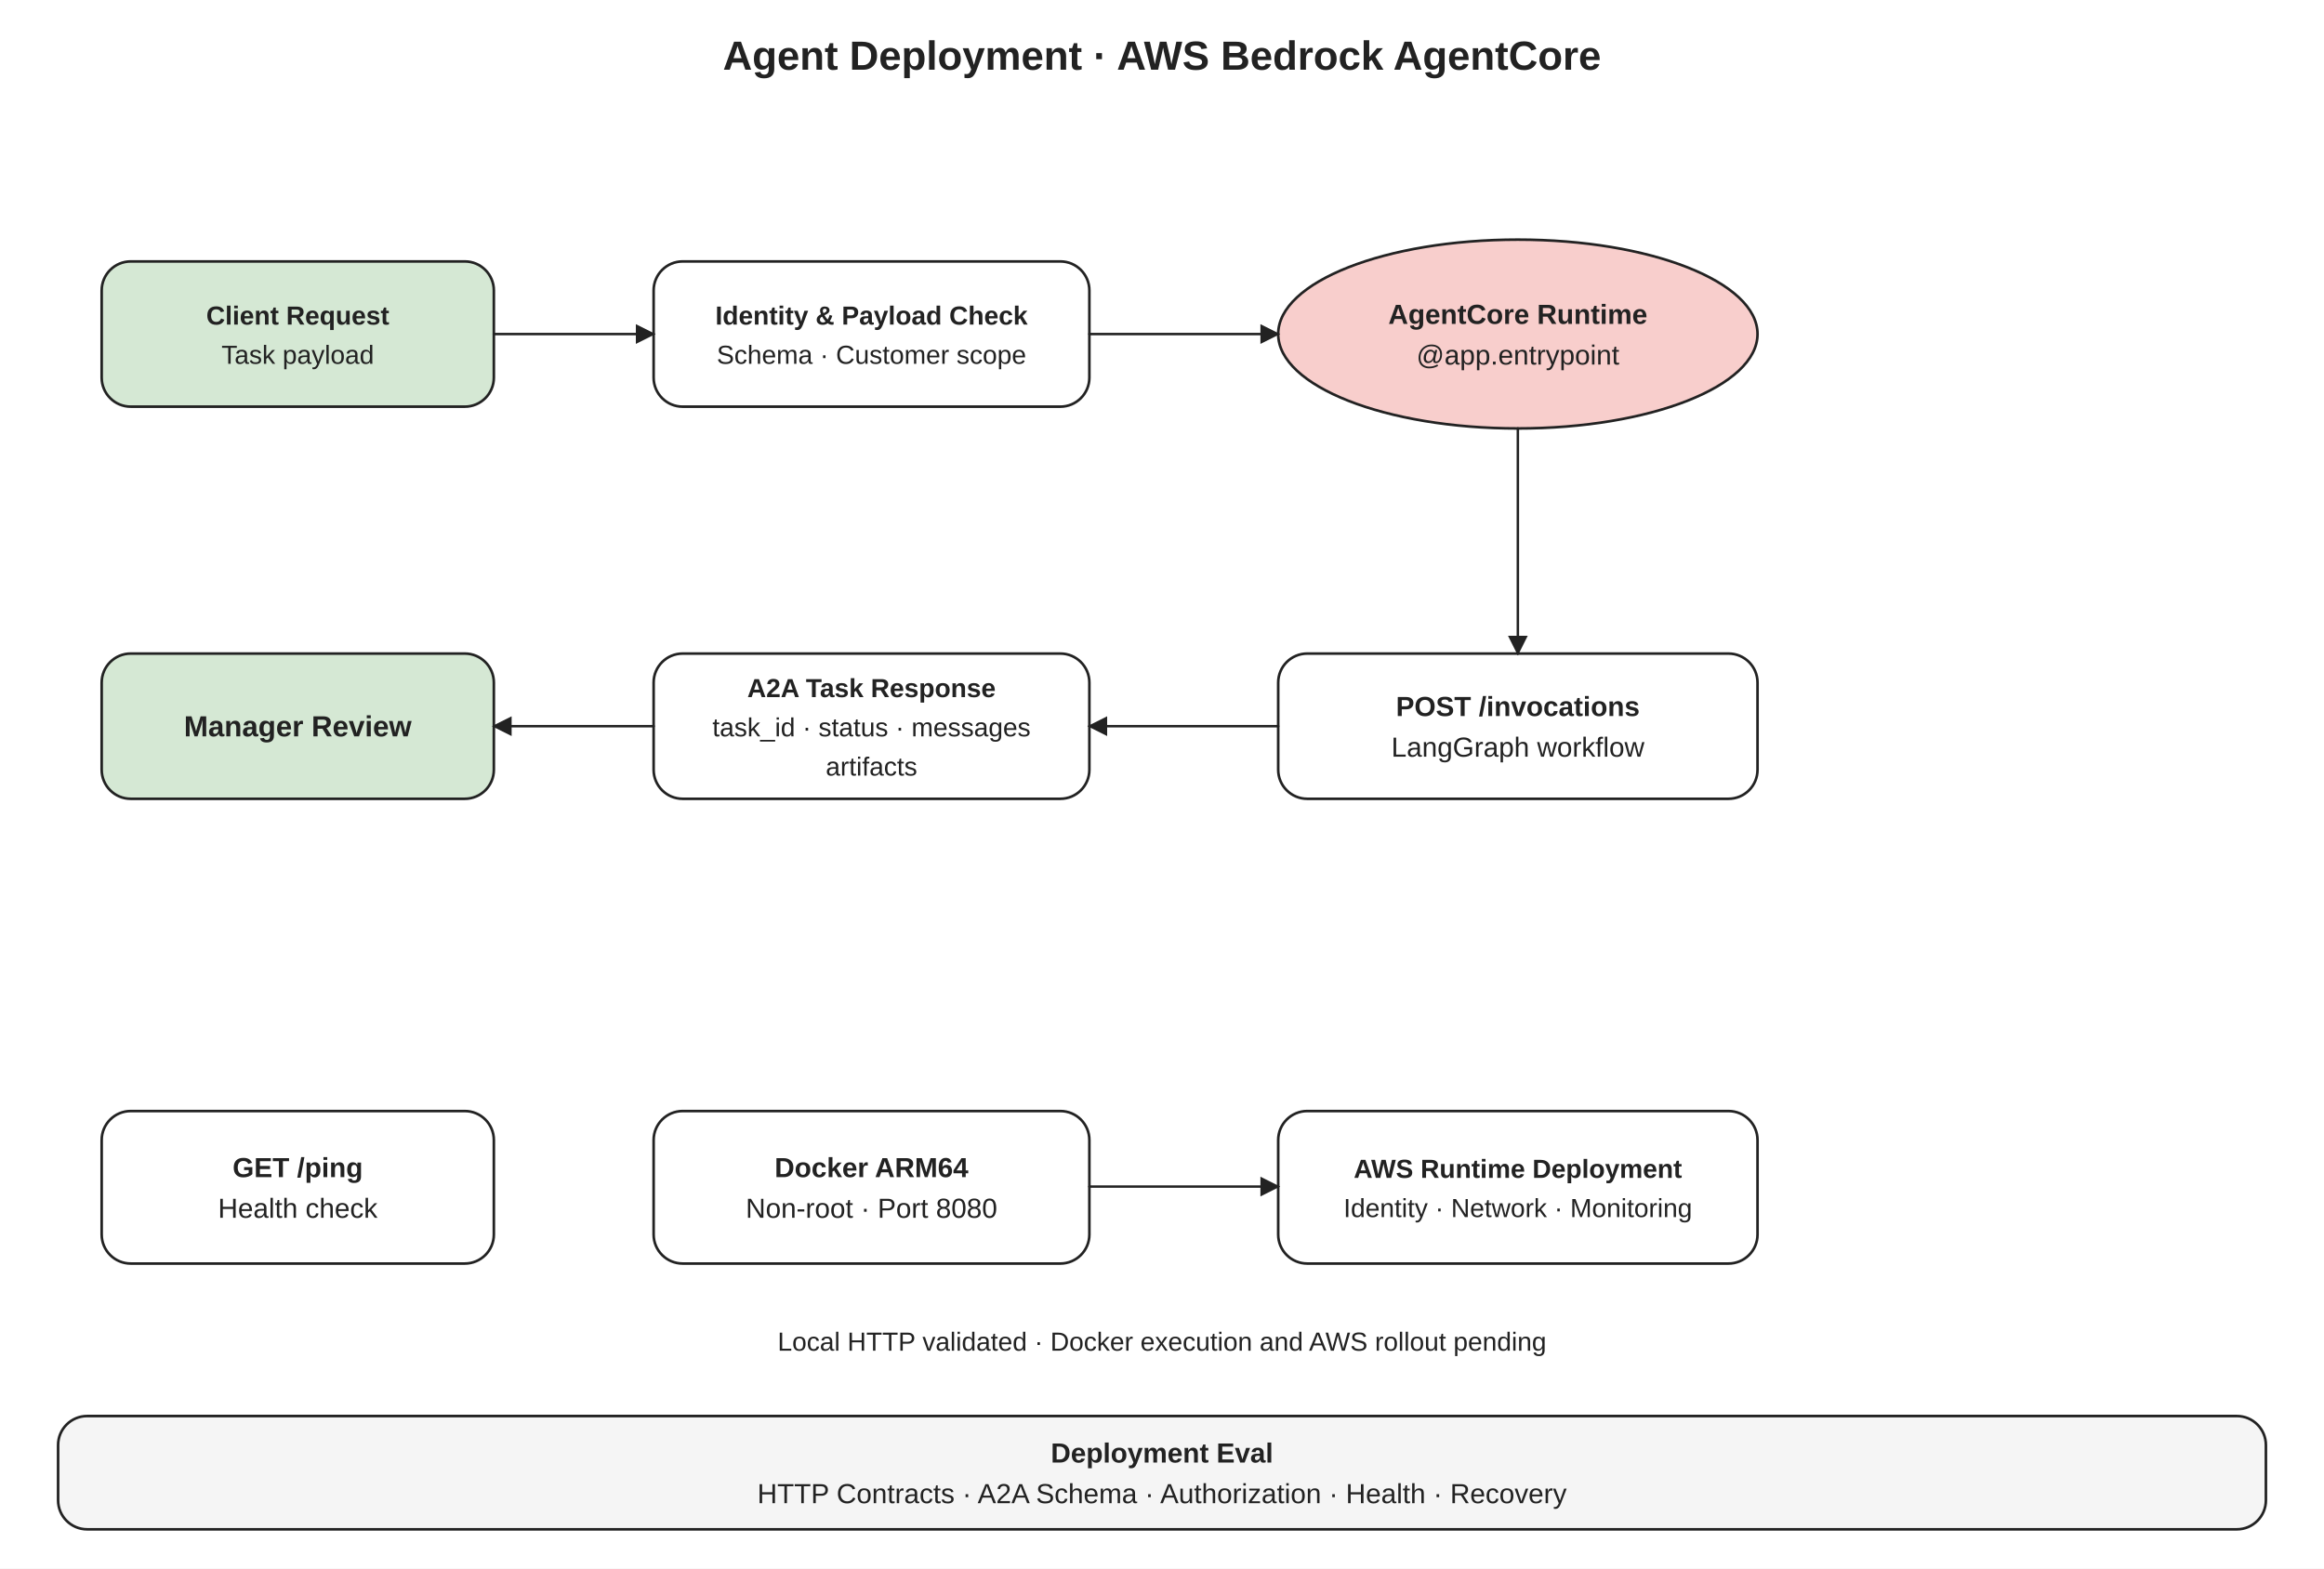
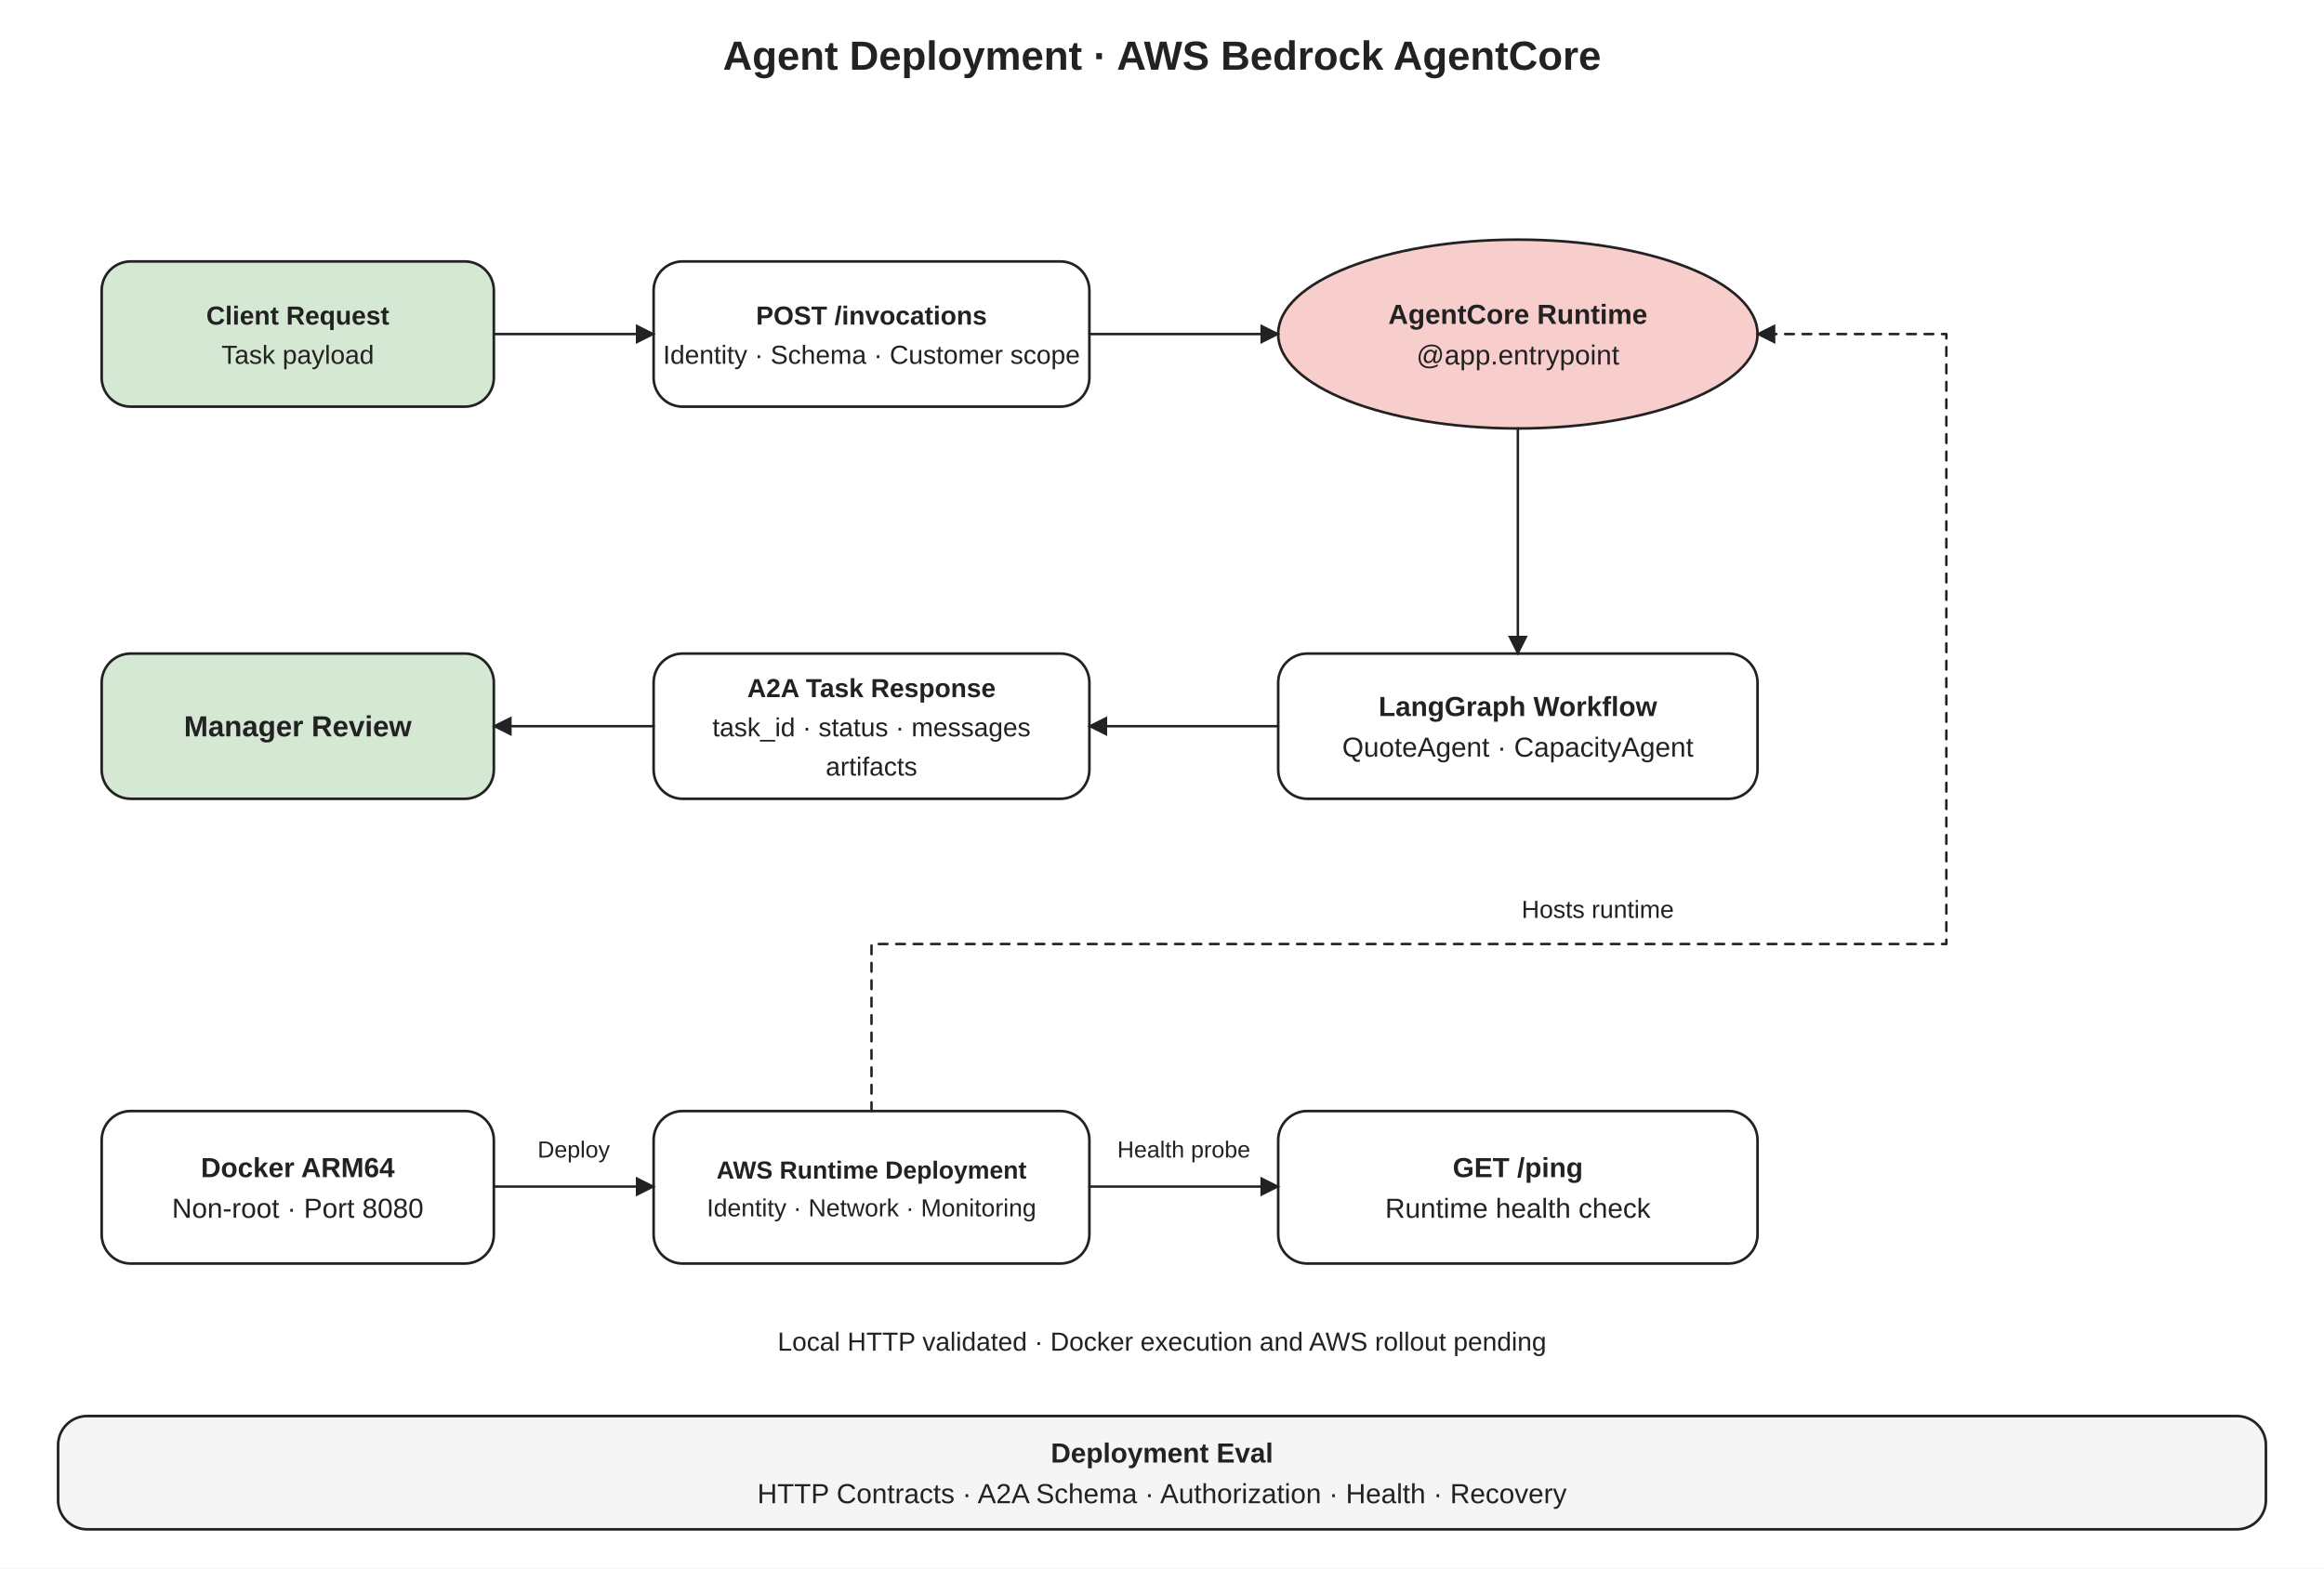
<svg xmlns="http://www.w3.org/2000/svg" width="1600" height="1080" viewBox="0 0 1600 1080">
  <defs>
    <marker id="arrow" viewBox="0 0 10 10" refX="9" refY="5" markerWidth="8" markerHeight="8" orient="auto-start-reverse">
      <path d="M 0 0 L 10 5 L 0 10 z" fill="#222" />
    </marker>
  </defs>
  <rect width="1600" height="1080" fill="white" />
  <g font-family="Arial, Helvetica, sans-serif" fill="#222" stroke-linejoin="round" stroke-linecap="round">
    <text x="800" y="48" text-anchor="middle" font-size="28" font-weight="600">Agent Deployment · AWS Bedrock AgentCore</text>
    <rect x="70" y="180" width="270" height="100" rx="20" fill="#d5e8d4" stroke="#222" stroke-width="1.8" />
    <text x="205.0" y="223.5" text-anchor="middle" font-size="18" font-weight="600">Client Request</text>
    <text x="205.0" y="250.5" text-anchor="middle" font-size="18" font-weight="400">Task payload</text>
    <rect x="450" y="180" width="300" height="100" rx="20" fill="white" stroke="#222" stroke-width="1.8" />
-     <text x="600.0" y="223.5" text-anchor="middle" font-size="18" font-weight="600">Identity &amp; Payload Check</text>
-     <text x="600.0" y="250.5" text-anchor="middle" font-size="18" font-weight="400">Schema · Customer scope</text>
+     <text x="600.0" y="223.5" text-anchor="middle" font-size="18" font-weight="600">POST /invocations</text>
+     <text x="600.0" y="250.5" text-anchor="middle" font-size="18" font-weight="400">Identity · Schema · Customer scope</text>
    <ellipse cx="1045.0" cy="230.0" rx="165.0" ry="65.0" fill="#f8cecc" stroke="#222" stroke-width="1.8" />
    <text x="1045.0" y="223.0" text-anchor="middle" font-size="19" font-weight="600">AgentCore Runtime</text>
    <text x="1045.0" y="251.0" text-anchor="middle" font-size="19" font-weight="400">@app.entrypoint</text>
    <polyline points="340,230 450,230" fill="none" stroke="#222" stroke-width="1.7" marker-end="url(#arrow)" />
    <polyline points="750,230 880,230" fill="none" stroke="#222" stroke-width="1.7" marker-end="url(#arrow)" />
    <rect x="880" y="450" width="330" height="100" rx="20" fill="white" stroke="#222" stroke-width="1.8" />
-     <text x="1045.0" y="493.0" text-anchor="middle" font-size="19" font-weight="600">POST /invocations</text>
-     <text x="1045.0" y="521.0" text-anchor="middle" font-size="19" font-weight="400">LangGraph workflow</text>
+     <text x="1045.0" y="493.0" text-anchor="middle" font-size="19" font-weight="600">LangGraph Workflow</text>
+     <text x="1045.0" y="521.0" text-anchor="middle" font-size="19" font-weight="400">QuoteAgent · CapacityAgent</text>
    <polyline points="1045,295 1045,450" fill="none" stroke="#222" stroke-width="1.7" marker-end="url(#arrow)" />
    <rect x="450" y="450" width="300" height="100" rx="20" fill="white" stroke="#222" stroke-width="1.8" />
    <text x="600.0" y="480.0" text-anchor="middle" font-size="18" font-weight="600">A2A Task Response</text>
    <text x="600.0" y="507.0" text-anchor="middle" font-size="18" font-weight="400">task_id · status · messages</text>
    <text x="600.0" y="534.0" text-anchor="middle" font-size="18" font-weight="400">artifacts</text>
    <polyline points="880,500 750,500" fill="none" stroke="#222" stroke-width="1.7" marker-end="url(#arrow)" />
    <rect x="70" y="450" width="270" height="100" rx="20" fill="#d5e8d4" stroke="#222" stroke-width="1.8" />
    <text x="205.0" y="507.0" text-anchor="middle" font-size="20" font-weight="600">Manager Review</text>
    <polyline points="450,500 340,500" fill="none" stroke="#222" stroke-width="1.7" marker-end="url(#arrow)" />
    <rect x="70" y="765" width="270" height="105" rx="20" fill="white" stroke="#222" stroke-width="1.8" />
-     <text x="205.0" y="810.5" text-anchor="middle" font-size="19" font-weight="600">GET /ping</text>
-     <text x="205.0" y="838.5" text-anchor="middle" font-size="19" font-weight="400">Health check</text>
+     <text x="205.0" y="810.5" text-anchor="middle" font-size="19" font-weight="600">Docker ARM64</text>
+     <text x="205.0" y="838.5" text-anchor="middle" font-size="19" font-weight="400">Non-root · Port 8080</text>
    <rect x="450" y="765" width="300" height="105" rx="20" fill="white" stroke="#222" stroke-width="1.8" />
-     <text x="600.0" y="810.5" text-anchor="middle" font-size="19" font-weight="600">Docker ARM64</text>
-     <text x="600.0" y="838.5" text-anchor="middle" font-size="19" font-weight="400">Non-root · Port 8080</text>
+     <text x="600.0" y="811.5" text-anchor="middle" font-size="17" font-weight="600">AWS Runtime Deployment</text>
+     <text x="600.0" y="837.5" text-anchor="middle" font-size="17" font-weight="400">Identity · Network · Monitoring</text>
    <rect x="880" y="765" width="330" height="105" rx="20" fill="white" stroke="#222" stroke-width="1.8" />
-     <text x="1045.0" y="811.0" text-anchor="middle" font-size="18" font-weight="600">AWS Runtime Deployment</text>
-     <text x="1045.0" y="838.0" text-anchor="middle" font-size="18" font-weight="400">Identity · Network · Monitoring</text>
+     <text x="1045.0" y="810.5" text-anchor="middle" font-size="19" font-weight="600">GET /ping</text>
+     <text x="1045.0" y="838.5" text-anchor="middle" font-size="19" font-weight="400">Runtime health check</text>
+     <polyline points="340,817 450,817" fill="none" stroke="#222" stroke-width="1.7" marker-end="url(#arrow)" />
+     <text x="395" y="797" text-anchor="middle" font-size="16" font-weight="400">Deploy</text>
    <polyline points="750,817 880,817" fill="none" stroke="#222" stroke-width="1.7" marker-end="url(#arrow)" />
+     <text x="815" y="797" text-anchor="middle" font-size="16" font-weight="400">Health probe</text>
+     <polyline points="600,765 600,650 1340,650 1340,230 1210,230" fill="none" stroke="#222" stroke-width="1.7" marker-end="url(#arrow)" stroke-dasharray="6 6" />
+     <text x="1100" y="632" text-anchor="middle" font-size="17" font-weight="400">Hosts runtime</text>
    <text x="800" y="930" text-anchor="middle" font-size="18" font-weight="400">Local HTTP validated · Docker execution and AWS rollout pending</text>
    <rect x="40" y="975" width="1520" height="78" rx="20" fill="#f5f5f5" stroke="#222" stroke-width="1.8" />
    <text x="800.0" y="1007.0" text-anchor="middle" font-size="19" font-weight="600">Deployment Eval</text>
    <text x="800.0" y="1035.0" text-anchor="middle" font-size="19" font-weight="400">HTTP Contracts · A2A Schema · Authorization · Health · Recovery</text>
  </g>
</svg>
